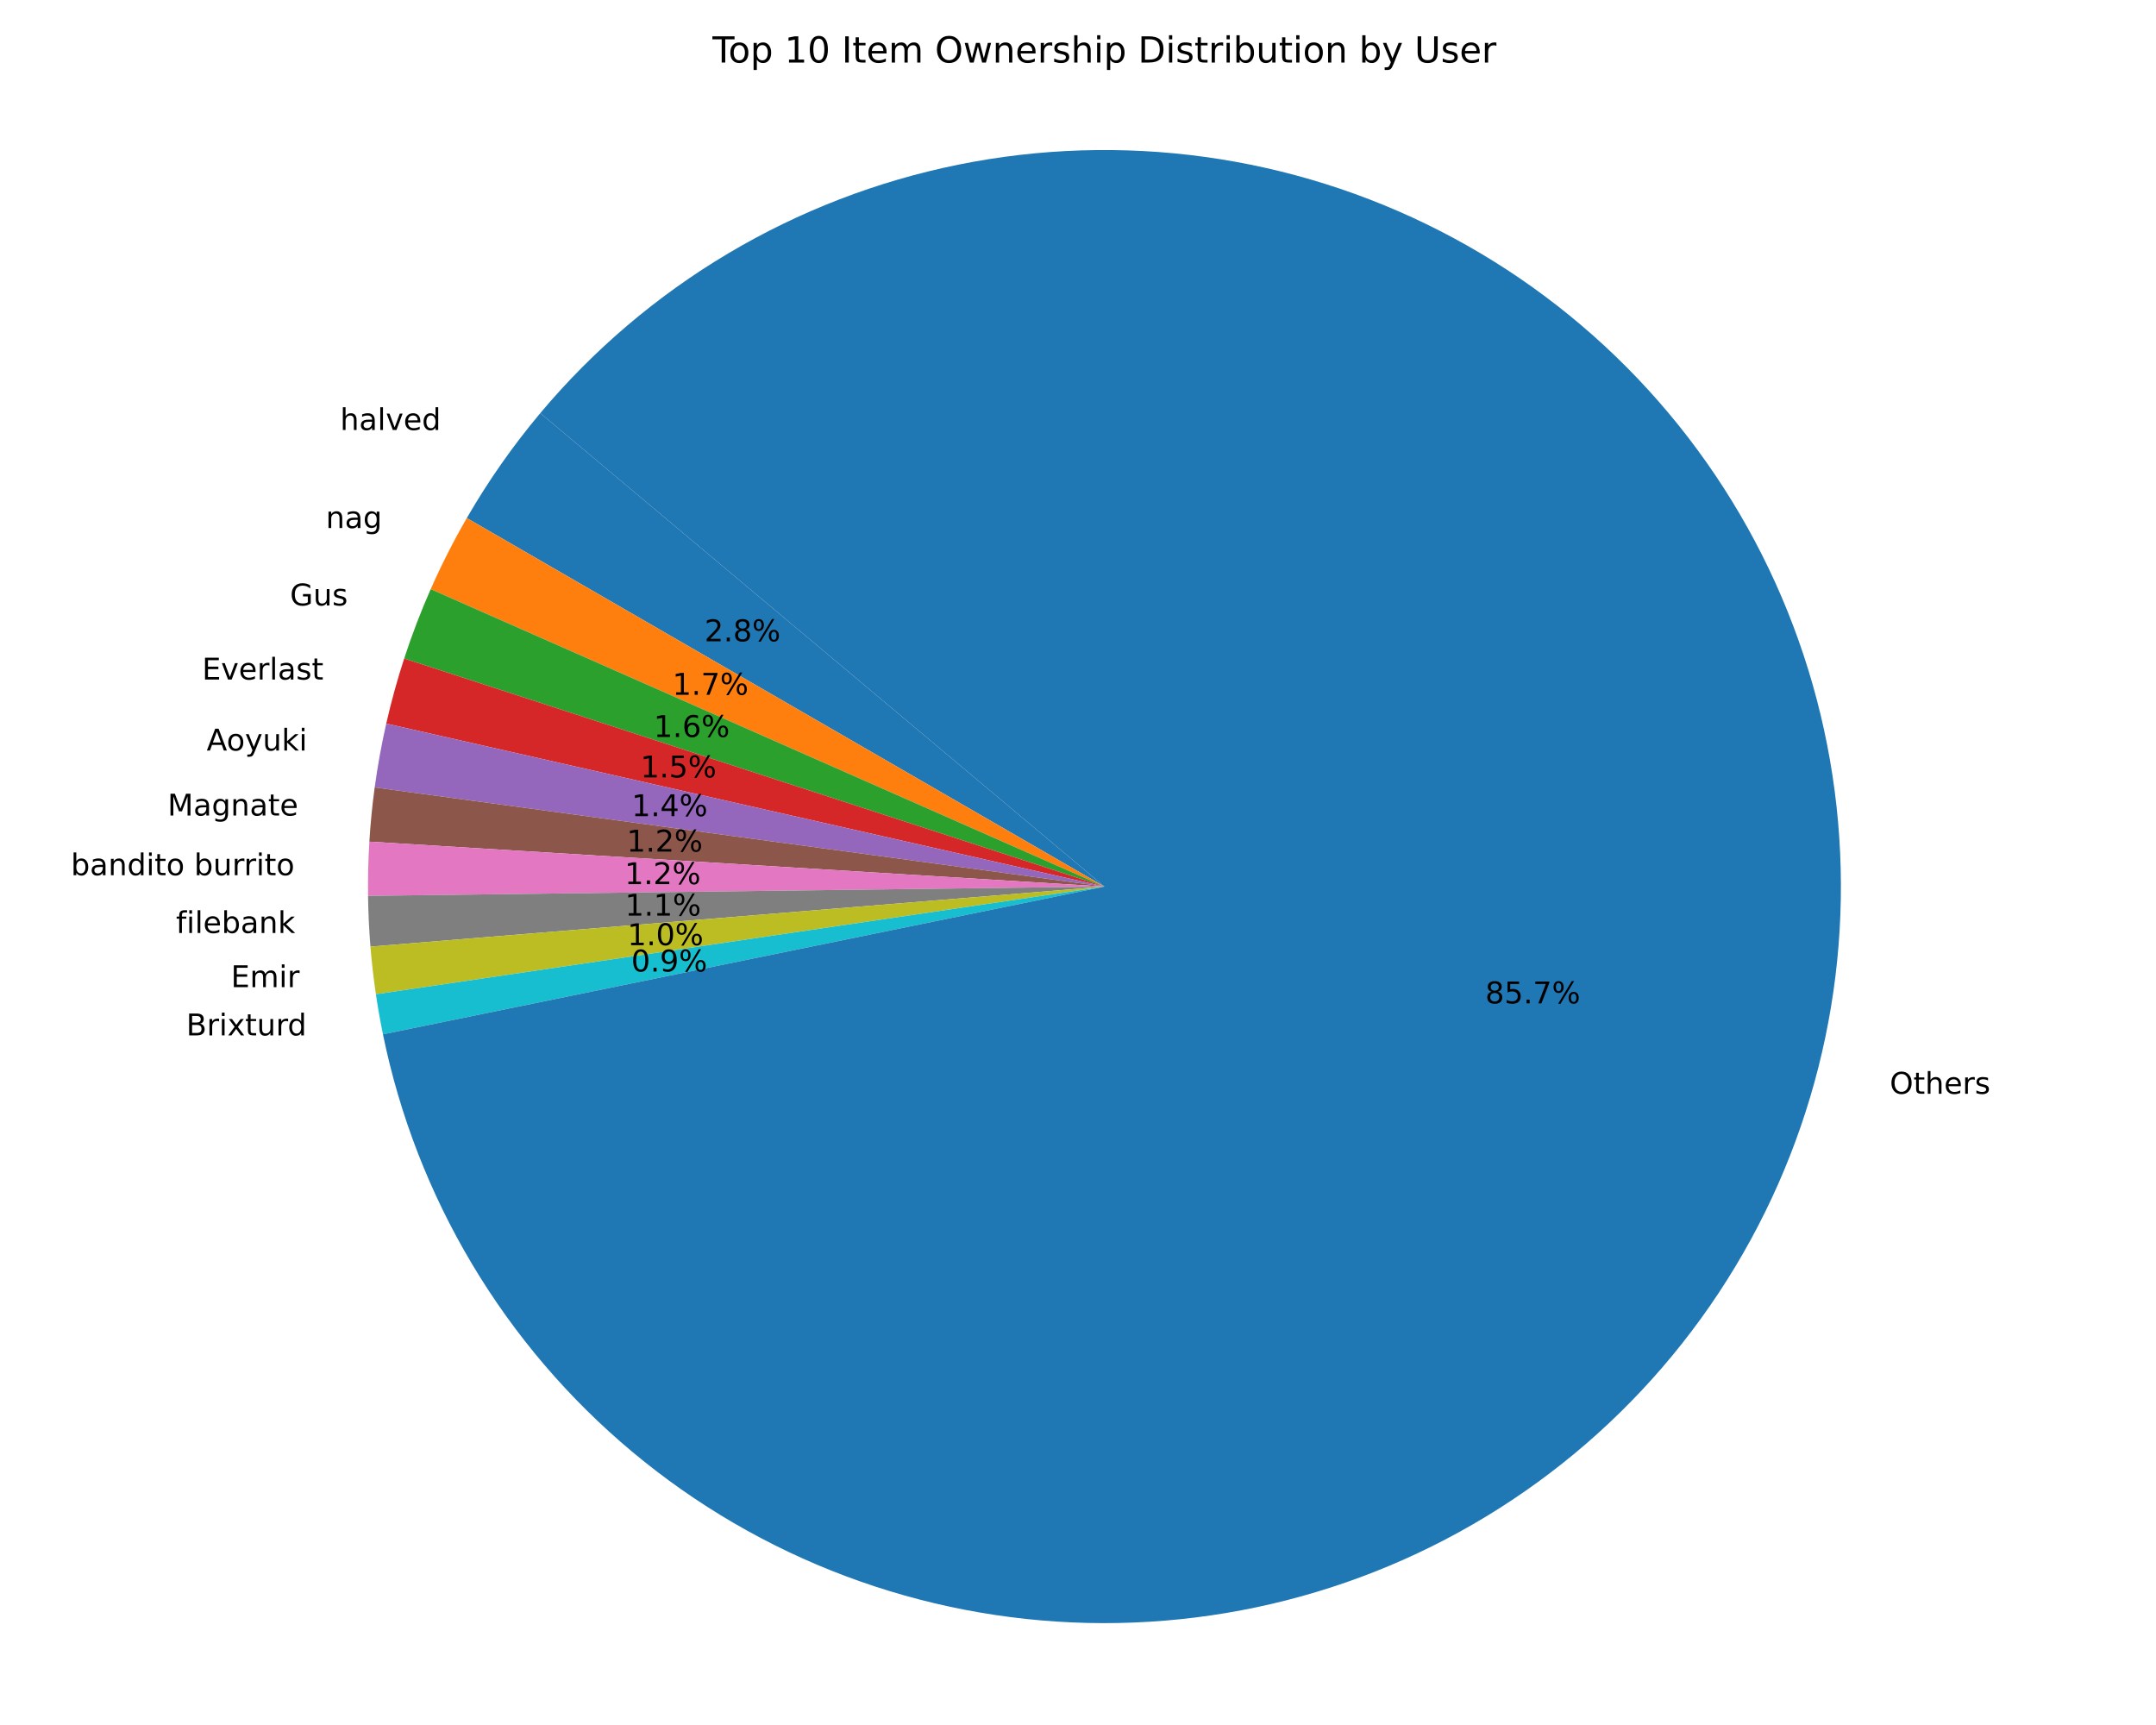
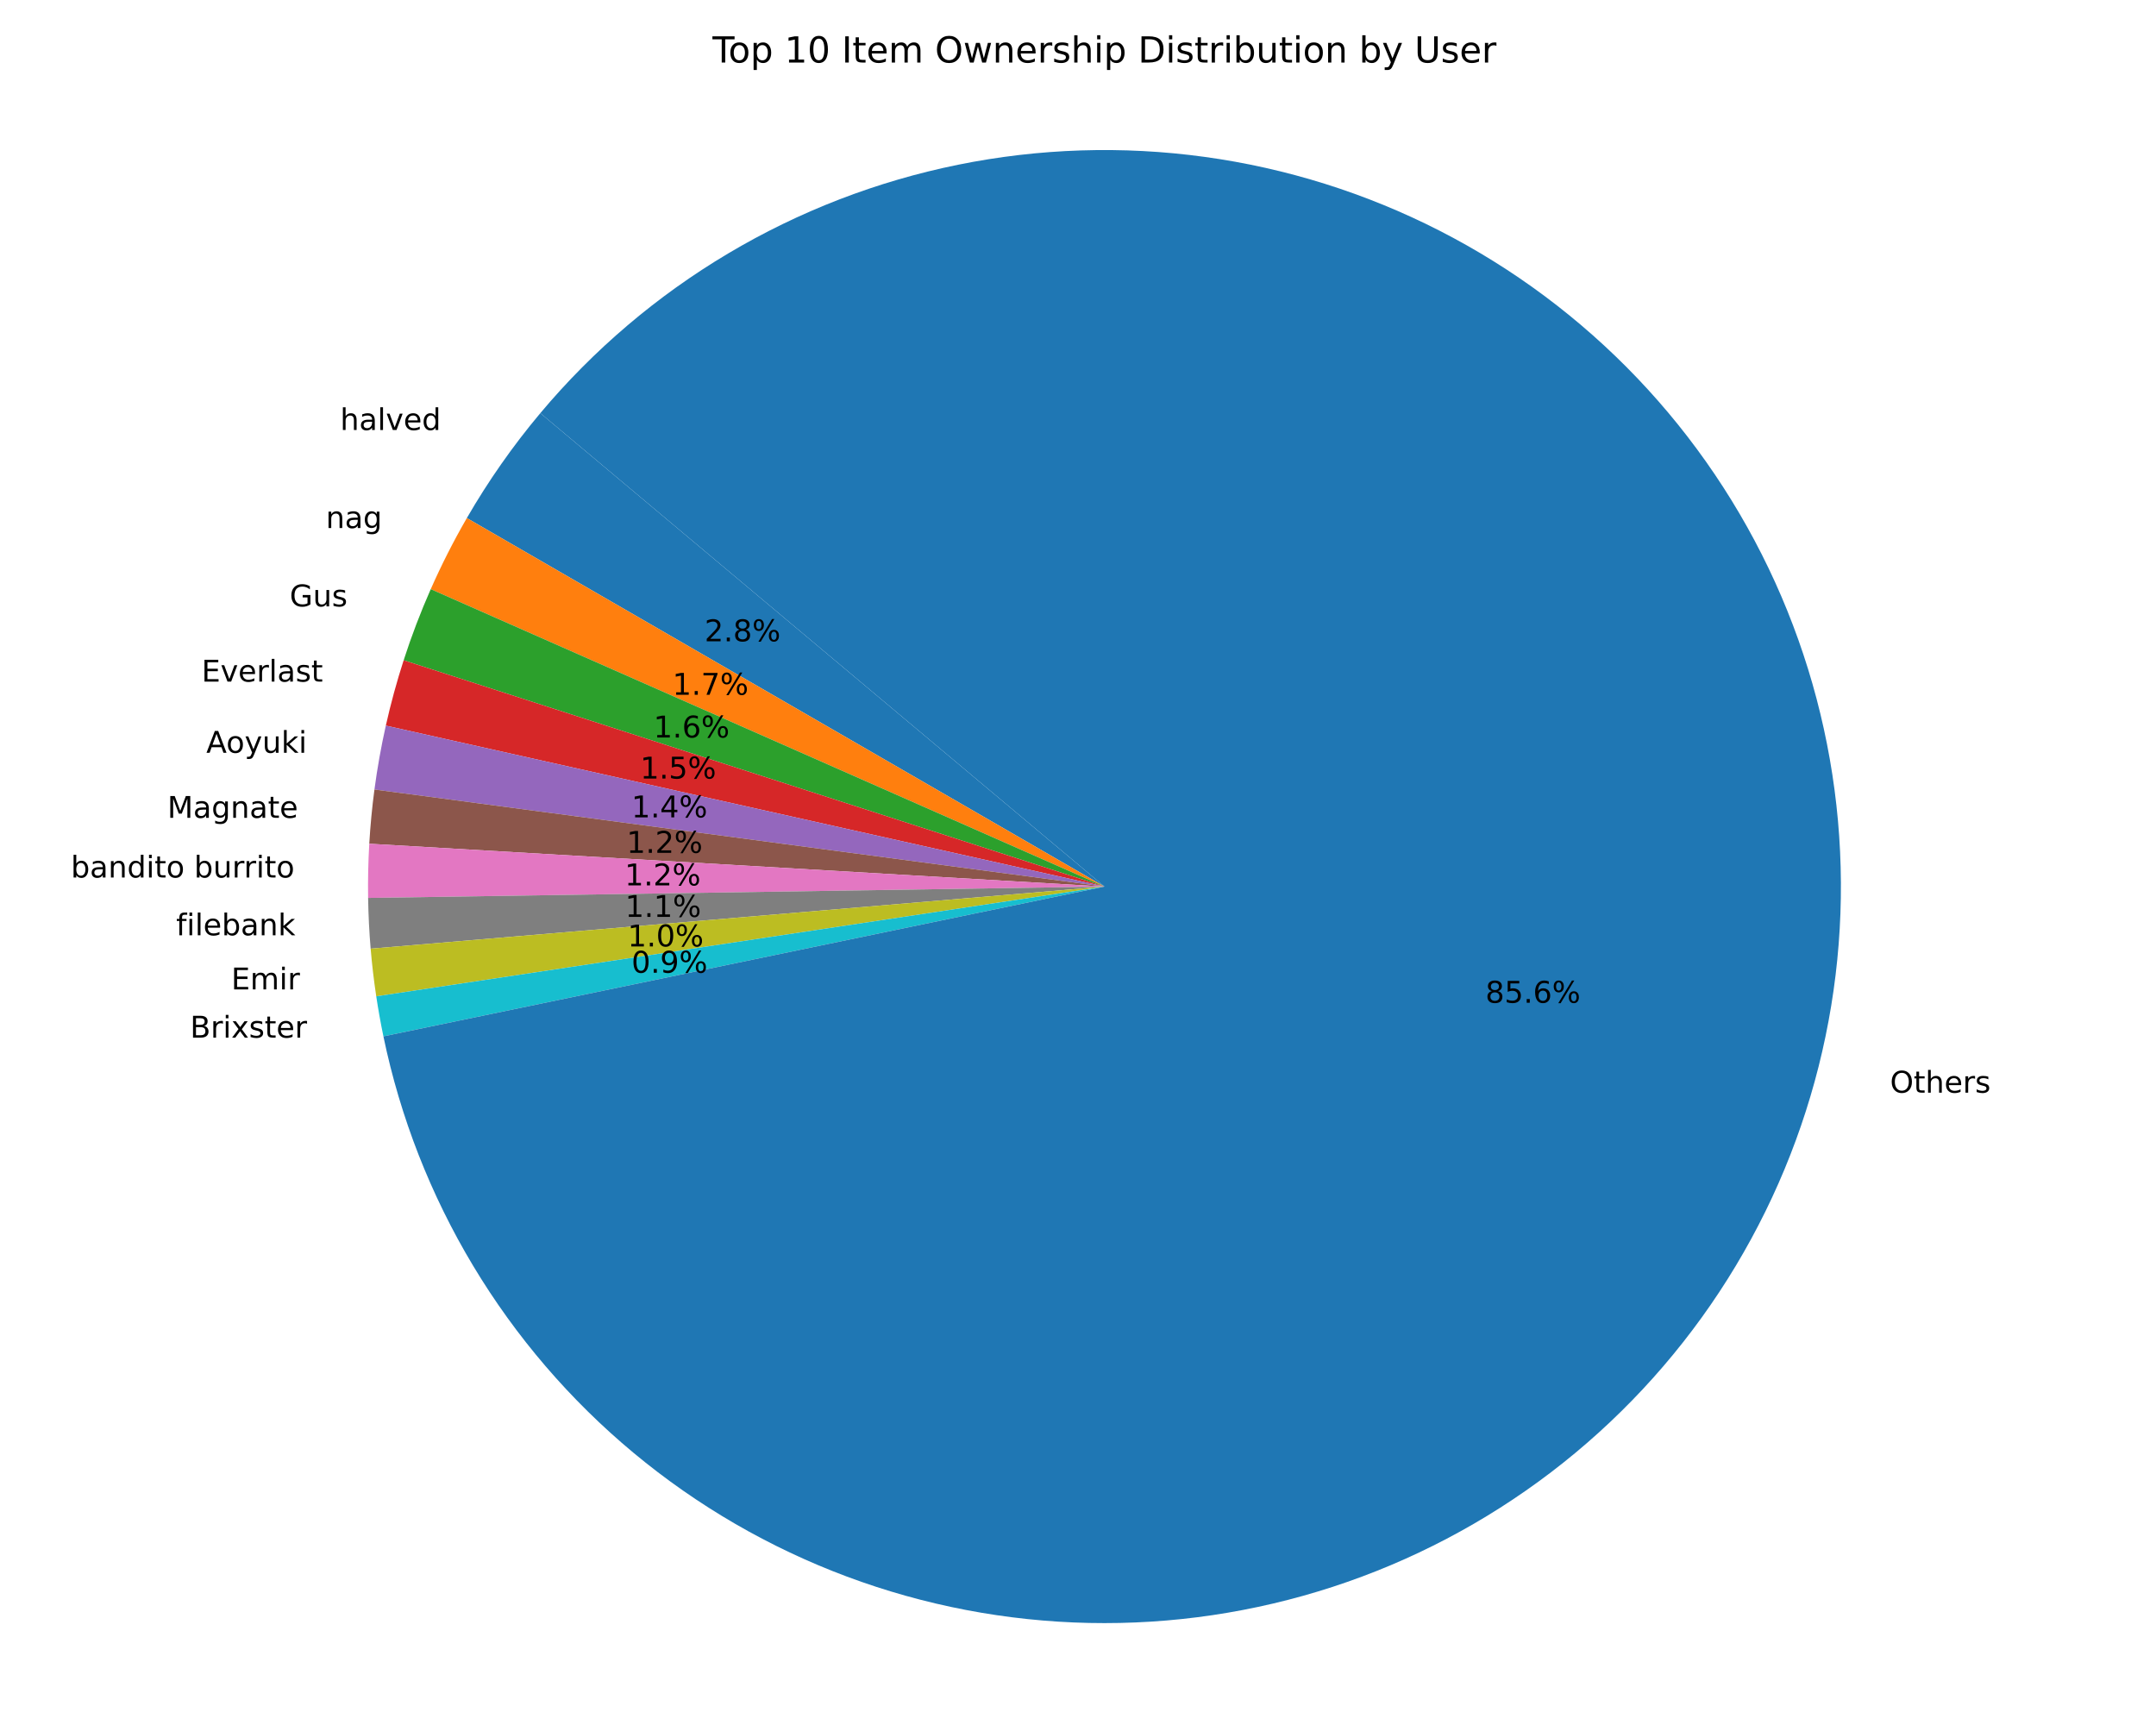
<svg xmlns="http://www.w3.org/2000/svg" xmlns:xlink="http://www.w3.org/1999/xlink" width="720pt" height="576pt" viewBox="0 0 720 576" version="1.1">
  <defs>
    <style type="text/css">*{stroke-linejoin: round; stroke-linecap: butt}</style>
  </defs>
  <g id="figure_1">
    <g id="patch_1">
      <path d="M 0 576  L 720 576  L 720 0  L 0 0  z " style="fill: #ffffff" />
    </g>
    <g id="axes_1">
      <g id="patch_2">
-         <path d="M 180.429 137.951  C 175.84 143.42 171.492 149.086 167.396 154.933  C 163.299 160.781 159.46 166.803 155.888 172.985  L 368.832 296.04  z " style="fill: #1f77b4" />
+         <path d="M 180.44 137.954  C 175.851 143.423 171.503 149.089 167.407 154.936  C 163.311 160.783 159.472 166.806 155.9 172.987  L 368.84 296.04  z " style="fill: #1f77b4" />
      </g>
      <g id="patch_3">
-         <path d="M 155.888 172.985  C 153.667 176.829 151.55 180.732 149.54 184.691  C 147.529 188.65 145.627 192.662 143.834 196.724  L 368.832 296.04  z " style="fill: #ff7f0e" />
+         <path d="M 155.9 172.987  C 153.678 176.831 151.561 180.735 149.551 184.693  C 147.541 188.652 145.639 192.664 143.846 196.726  L 368.84 296.04  z " style="fill: #ff7f0e" />
      </g>
      <g id="patch_4">
-         <path d="M 143.834 196.724  C 142.164 200.507 140.59 204.331 139.113 208.194  C 137.636 212.056 136.257 215.955 134.976 219.887  L 368.832 296.04  z " style="fill: #2ca02c" />
+         <path d="M 143.846 196.726  C 142.135 200.602 140.525 204.521 139.016 208.48  C 137.508 212.439 136.102 216.436 134.801 220.468  L 368.84 296.04  z " style="fill: #2ca02c" />
      </g>
      <g id="patch_5">
-         <path d="M 134.976 219.887  C 133.813 223.46 132.731 227.059 131.733 230.682  C 130.734 234.305 129.819 237.95 128.987 241.614  L 368.832 296.04  z " style="fill: #d62728" />
+         <path d="M 134.801 220.468  C 133.641 224.058 132.565 227.674 131.572 231.313  C 130.579 234.952 129.671 238.614 128.846 242.295  L 368.84 296.04  z " style="fill: #d62728" />
      </g>
      <g id="patch_6">
-         <path d="M 128.987 241.614  C 128.188 245.137 127.466 248.678 126.822 252.233  C 126.179 255.788 125.614 259.356 125.128 262.936  L 368.832 296.04  z " style="fill: #9467bd" />
+         <path d="M 128.846 242.295  C 128.057 245.82 127.345 249.362 126.712 252.919  C 126.078 256.476 125.523 260.046 125.047 263.627  L 368.84 296.04  z " style="fill: #9467bd" />
      </g>
      <g id="patch_7">
-         <path d="M 125.128 262.936  C 124.719 265.941 124.367 268.953 124.07 271.971  C 123.773 274.988 123.532 278.011 123.347 281.038  L 368.832 296.04  z " style="fill: #8c564b" />
+         <path d="M 125.047 263.627  C 124.647 266.633 124.303 269.646 124.015 272.664  C 123.727 275.683 123.495 278.706 123.318 281.734  L 368.84 296.04  z " style="fill: #8c564b" />
      </g>
      <g id="patch_8">
-         <path d="M 123.347 281.038  C 123.163 284.05 123.035 287.066 122.962 290.082  C 122.889 293.099 122.871 296.117 122.909 299.135  L 368.832 296.04  z " style="fill: #e377c2" />
+         <path d="M 123.318 281.734  C 123.143 284.746 123.023 287.762 122.958 290.779  C 122.894 293.796 122.885 296.814 122.931 299.831  L 368.84 296.04  z " style="fill: #e377c2" />
      </g>
      <g id="patch_9">
-         <path d="M 122.909 299.135  C 122.945 301.964 123.029 304.792 123.162 307.618  C 123.295 310.444 123.477 313.268 123.708 316.087  L 368.832 296.04  z " style="fill: #7f7f7f" />
+         <path d="M 122.931 299.831  C 122.975 302.66 123.067 305.488 123.208 308.313  C 123.349 311.139 123.539 313.962 123.778 316.781  L 368.84 296.04  z " style="fill: #7f7f7f" />
      </g>
      <g id="patch_10">
-         <path d="M 123.708 316.087  C 123.925 318.748 124.186 321.405 124.491 324.057  C 124.795 326.709 125.142 329.357 125.532 331.997  L 368.832 296.04  z " style="fill: #bcbd22" />
+         <path d="M 123.778 316.781  C 124.003 319.441 124.272 322.097 124.583 324.748  C 124.895 327.4 125.249 330.046 125.647 332.685  L 368.84 296.04  z " style="fill: #bcbd22" />
      </g>
      <g id="patch_11">
-         <path d="M 125.532 331.997  C 125.863 334.236 126.225 336.471 126.617 338.7  C 127.01 340.929 127.433 343.152 127.887 345.37  L 368.832 296.04  z " style="fill: #17becf" />
+         <path d="M 125.647 332.685  C 125.984 334.923 126.353 337.157 126.752 339.385  C 127.15 341.612 127.58 343.835 128.04 346.051  L 368.84 296.04  z " style="fill: #17becf" />
      </g>
      <g id="patch_12">
-         <path d="M 127.887 345.37  C 133.433 372.455 143.505 398.412 157.681 422.148  C 171.857 445.884 189.935 467.06 211.152 484.785  C 232.369 502.511 256.424 516.532 282.304 526.259  C 308.183 535.986 335.518 541.28 363.158 541.918  C 390.797 542.555 418.348 538.528 444.648 530.006  C 470.949 521.483 495.625 508.587 517.637 491.859  C 539.65 475.132 558.685 454.812 573.941 431.755  C 589.197 408.698 600.456 383.234 607.245 356.433  C 614.034 329.633 616.256 301.878 613.816 274.339  C 611.377 246.8 604.311 219.869 592.917 194.679  C 581.523 169.489 565.962 146.4 546.891 126.384  C 527.82 106.368 505.509 89.71 480.899 77.113  C 456.289 64.515 429.73 56.157 402.341 52.39  C 374.952 48.624 347.122 49.502 320.025 54.988  C 292.928 60.475 266.949 70.491 243.183 84.616  C 219.416 98.74 198.2 116.772 180.429 137.951  L 368.832 296.04  z " style="fill: #1f77b4" />
+         <path d="M 128.04 346.051  C 133.659 373.105 143.797 399.02 158.029 422.705  C 172.26 446.39 190.381 467.509 211.631 485.172  C 232.88 502.834 256.955 516.79 282.842 526.452  C 308.73 536.114 336.061 541.345 363.687 541.924  C 391.313 542.503 418.839 538.422 445.109 529.853  C 471.378 521.284 496.017 508.348 517.988 491.591  C 539.958 474.834 558.949 454.493 574.159 431.425  C 589.37 408.357 600.585 382.889 607.333 356.094  C 614.08 329.299 616.263 301.557 613.791 274.036  C 611.319 246.515 604.226 219.607 592.812 194.443  C 581.397 169.279 565.823 146.218 546.744 126.23  C 527.666 106.242 505.354 89.611 480.749 77.038  C 456.143 64.465 429.594 56.128 402.218 52.378  C 374.842 48.628 347.028 49.518 319.948 55.011  C 292.868 60.504 266.906 70.522 243.155 84.643  C 219.404 98.764 198.202 116.787 180.44 137.954  L 368.84 296.04  z " style="fill: #1f77b4" />
      </g>
      <g id="matplotlib.axis_1" />
      <g id="matplotlib.axis_2" />
      <g id="text_1">
-         <g transform="translate(113.5877 143.582) scale(0.1 -0.1)">
+         <g transform="translate(113.5995 143.5853) scale(0.1 -0.1)">
          <defs>
            <path id="DejaVuSans-68" d="M 3513 2113  L 3513 0  L 2938 0  L 2938 2094  Q 2938 2591 2744 2837  Q 2550 3084 2163 3084  Q 1697 3084 1428 2787  Q 1159 2491 1159 1978  L 1159 0  L 581 0  L 581 4863  L 1159 4863  L 1159 2956  Q 1366 3272 1645 3428  Q 1925 3584 2291 3584  Q 2894 3584 3203 3211  Q 3513 2838 3513 2113  z " transform="scale(0.015625)" />
            <path id="DejaVuSans-61" d="M 2194 1759  Q 1497 1759 1228 1600  Q 959 1441 959 1056  Q 959 750 1161 570  Q 1363 391 1709 391  Q 2188 391 2477 730  Q 2766 1069 2766 1631  L 2766 1759  L 2194 1759  z M 3341 1997  L 3341 0  L 2766 0  L 2766 531  Q 2569 213 2275 61  Q 1981 -91 1556 -91  Q 1019 -91 701 211  Q 384 513 384 1019  Q 384 1609 779 1909  Q 1175 2209 1959 2209  L 2766 2209  L 2766 2266  Q 2766 2663 2505 2880  Q 2244 3097 1772 3097  Q 1472 3097 1187 3025  Q 903 2953 641 2809  L 641 3341  Q 956 3463 1253 3523  Q 1550 3584 1831 3584  Q 2591 3584 2966 3190  Q 3341 2797 3341 1997  z " transform="scale(0.015625)" />
            <path id="DejaVuSans-6c" d="M 603 4863  L 1178 4863  L 1178 0  L 603 0  L 603 4863  z " transform="scale(0.015625)" />
            <path id="DejaVuSans-76" d="M 191 3500  L 800 3500  L 1894 563  L 2988 3500  L 3597 3500  L 2284 0  L 1503 0  L 191 3500  z " transform="scale(0.015625)" />
            <path id="DejaVuSans-65" d="M 3597 1894  L 3597 1613  L 953 1613  Q 991 1019 1311 708  Q 1631 397 2203 397  Q 2534 397 2845 478  Q 3156 559 3463 722  L 3463 178  Q 3153 47 2828 -22  Q 2503 -91 2169 -91  Q 1331 -91 842 396  Q 353 884 353 1716  Q 353 2575 817 3079  Q 1281 3584 2069 3584  Q 2775 3584 3186 3129  Q 3597 2675 3597 1894  z M 3022 2063  Q 3016 2534 2758 2815  Q 2500 3097 2075 3097  Q 1594 3097 1305 2825  Q 1016 2553 972 2059  L 3022 2063  z " transform="scale(0.015625)" />
            <path id="DejaVuSans-64" d="M 2906 2969  L 2906 4863  L 3481 4863  L 3481 0  L 2906 0  L 2906 525  Q 2725 213 2448 61  Q 2172 -91 1784 -91  Q 1150 -91 751 415  Q 353 922 353 1747  Q 353 2572 751 3078  Q 1150 3584 1784 3584  Q 2172 3584 2448 3432  Q 2725 3281 2906 2969  z M 947 1747  Q 947 1113 1208 752  Q 1469 391 1925 391  Q 2381 391 2643 752  Q 2906 1113 2906 1747  Q 2906 2381 2643 2742  Q 2381 3103 1925 3103  Q 1469 3103 1208 2742  Q 947 2381 947 1747  z " transform="scale(0.015625)" />
          </defs>
          <use xlink:href="#DejaVuSans-68" />
          <use xlink:href="#DejaVuSans-61" transform="translate(63.37891 0)" />
          <use xlink:href="#DejaVuSans-6c" transform="translate(124.6582 0)" />
          <use xlink:href="#DejaVuSans-76" transform="translate(152.4414 0)" />
          <use xlink:href="#DejaVuSans-65" transform="translate(211.6211 0)" />
          <use xlink:href="#DejaVuSans-64" transform="translate(273.1445 0)" />
        </g>
      </g>
      <g id="text_2">
-         <g transform="translate(235.2679 214.1353) scale(0.1 -0.1)">
+         <g transform="translate(235.2776 214.1371) scale(0.1 -0.1)">
          <defs>
            <path id="DejaVuSans-32" d="M 1228 531  L 3431 531  L 3431 0  L 469 0  L 469 531  Q 828 903 1448 1529  Q 2069 2156 2228 2338  Q 2531 2678 2651 2914  Q 2772 3150 2772 3378  Q 2772 3750 2511 3984  Q 2250 4219 1831 4219  Q 1534 4219 1204 4116  Q 875 4013 500 3803  L 500 4441  Q 881 4594 1212 4672  Q 1544 4750 1819 4750  Q 2544 4750 2975 4387  Q 3406 4025 3406 3419  Q 3406 3131 3298 2873  Q 3191 2616 2906 2266  Q 2828 2175 2409 1742  Q 1991 1309 1228 531  z " transform="scale(0.015625)" />
            <path id="DejaVuSans-2e" d="M 684 794  L 1344 794  L 1344 0  L 684 0  L 684 794  z " transform="scale(0.015625)" />
            <path id="DejaVuSans-38" d="M 2034 2216  Q 1584 2216 1326 1975  Q 1069 1734 1069 1313  Q 1069 891 1326 650  Q 1584 409 2034 409  Q 2484 409 2743 651  Q 3003 894 3003 1313  Q 3003 1734 2745 1975  Q 2488 2216 2034 2216  z M 1403 2484  Q 997 2584 770 2862  Q 544 3141 544 3541  Q 544 4100 942 4425  Q 1341 4750 2034 4750  Q 2731 4750 3128 4425  Q 3525 4100 3525 3541  Q 3525 3141 3298 2862  Q 3072 2584 2669 2484  Q 3125 2378 3379 2068  Q 3634 1759 3634 1313  Q 3634 634 3220 271  Q 2806 -91 2034 -91  Q 1263 -91 848 271  Q 434 634 434 1313  Q 434 1759 690 2068  Q 947 2378 1403 2484  z M 1172 3481  Q 1172 3119 1398 2916  Q 1625 2713 2034 2713  Q 2441 2713 2670 2916  Q 2900 3119 2900 3481  Q 2900 3844 2670 4047  Q 2441 4250 2034 4250  Q 1625 4250 1398 4047  Q 1172 3844 1172 3481  z " transform="scale(0.015625)" />
            <path id="DejaVuSans-25" d="M 4653 2053  Q 4381 2053 4226 1822  Q 4072 1591 4072 1178  Q 4072 772 4226 539  Q 4381 306 4653 306  Q 4919 306 5073 539  Q 5228 772 5228 1178  Q 5228 1588 5073 1820  Q 4919 2053 4653 2053  z M 4653 2450  Q 5147 2450 5437 2106  Q 5728 1763 5728 1178  Q 5728 594 5436 251  Q 5144 -91 4653 -91  Q 4153 -91 3862 251  Q 3572 594 3572 1178  Q 3572 1766 3864 2108  Q 4156 2450 4653 2450  z M 1428 4353  Q 1159 4353 1004 4120  Q 850 3888 850 3481  Q 850 3069 1003 2837  Q 1156 2606 1428 2606  Q 1700 2606 1854 2837  Q 2009 3069 2009 3481  Q 2009 3884 1853 4118  Q 1697 4353 1428 4353  z M 4250 4750  L 4750 4750  L 1831 -91  L 1331 -91  L 4250 4750  z M 1428 4750  Q 1922 4750 2215 4408  Q 2509 4066 2509 3481  Q 2509 2891 2217 2550  Q 1925 2209 1428 2209  Q 931 2209 642 2551  Q 353 2894 353 3481  Q 353 4063 643 4406  Q 934 4750 1428 4750  z " transform="scale(0.015625)" />
          </defs>
          <use xlink:href="#DejaVuSans-32" />
          <use xlink:href="#DejaVuSans-2e" transform="translate(63.62305 0)" />
          <use xlink:href="#DejaVuSans-38" transform="translate(95.41016 0)" />
          <use xlink:href="#DejaVuSans-25" transform="translate(159.0332 0)" />
        </g>
      </g>
      <g id="text_3">
-         <g transform="translate(108.7962 176.3156) scale(0.1 -0.1)">
+         <g transform="translate(108.8084 176.3182) scale(0.1 -0.1)">
          <defs>
            <path id="DejaVuSans-6e" d="M 3513 2113  L 3513 0  L 2938 0  L 2938 2094  Q 2938 2591 2744 2837  Q 2550 3084 2163 3084  Q 1697 3084 1428 2787  Q 1159 2491 1159 1978  L 1159 0  L 581 0  L 581 3500  L 1159 3500  L 1159 2956  Q 1366 3272 1645 3428  Q 1925 3584 2291 3584  Q 2894 3584 3203 3211  Q 3513 2838 3513 2113  z " transform="scale(0.015625)" />
            <path id="DejaVuSans-67" d="M 2906 1791  Q 2906 2416 2648 2759  Q 2391 3103 1925 3103  Q 1463 3103 1205 2759  Q 947 2416 947 1791  Q 947 1169 1205 825  Q 1463 481 1925 481  Q 2391 481 2648 825  Q 2906 1169 2906 1791  z M 3481 434  Q 3481 -459 3084 -895  Q 2688 -1331 1869 -1331  Q 1566 -1331 1297 -1286  Q 1028 -1241 775 -1147  L 775 -588  Q 1028 -725 1275 -790  Q 1522 -856 1778 -856  Q 2344 -856 2625 -561  Q 2906 -266 2906 331  L 2906 616  Q 2728 306 2450 153  Q 2172 0 1784 0  Q 1141 0 747 490  Q 353 981 353 1791  Q 353 2603 747 3093  Q 1141 3584 1784 3584  Q 2172 3584 2450 3431  Q 2728 3278 2906 2969  L 2906 3500  L 3481 3500  L 3481 434  z " transform="scale(0.015625)" />
          </defs>
          <use xlink:href="#DejaVuSans-6e" />
          <use xlink:href="#DejaVuSans-61" transform="translate(63.37891 0)" />
          <use xlink:href="#DejaVuSans-67" transform="translate(124.6582 0)" />
        </g>
      </g>
      <g id="text_4">
-         <g transform="translate(224.5544 231.99) scale(0.1 -0.1)">
+         <g transform="translate(224.5643 231.9914) scale(0.1 -0.1)">
          <defs>
            <path id="DejaVuSans-31" d="M 794 531  L 1825 531  L 1825 4091  L 703 3866  L 703 4441  L 1819 4666  L 2450 4666  L 2450 531  L 3481 531  L 3481 0  L 794 0  L 794 531  z " transform="scale(0.015625)" />
            <path id="DejaVuSans-37" d="M 525 4666  L 3525 4666  L 3525 4397  L 1831 0  L 1172 0  L 2766 4134  L 525 4134  L 525 4666  z " transform="scale(0.015625)" />
          </defs>
          <use xlink:href="#DejaVuSans-31" />
          <use xlink:href="#DejaVuSans-2e" transform="translate(63.62305 0)" />
          <use xlink:href="#DejaVuSans-37" transform="translate(95.41016 0)" />
          <use xlink:href="#DejaVuSans-25" transform="translate(159.0332 0)" />
        </g>
      </g>
      <g id="text_5">
-         <g transform="translate(96.84588 202.1684) scale(0.1 -0.1)">
+         <g transform="translate(96.73884 202.4835) scale(0.1 -0.1)">
          <defs>
            <path id="DejaVuSans-47" d="M 3809 666  L 3809 1919  L 2778 1919  L 2778 2438  L 4434 2438  L 4434 434  Q 4069 175 3628 42  Q 3188 -91 2688 -91  Q 1594 -91 976 548  Q 359 1188 359 2328  Q 359 3472 976 4111  Q 1594 4750 2688 4750  Q 3144 4750 3555 4637  Q 3966 4525 4313 4306  L 4313 3634  Q 3963 3931 3569 4081  Q 3175 4231 2741 4231  Q 1884 4231 1454 3753  Q 1025 3275 1025 2328  Q 1025 1384 1454 906  Q 1884 428 2741 428  Q 3075 428 3337 486  Q 3600 544 3809 666  z " transform="scale(0.015625)" />
            <path id="DejaVuSans-75" d="M 544 1381  L 544 3500  L 1119 3500  L 1119 1403  Q 1119 906 1312 657  Q 1506 409 1894 409  Q 2359 409 2629 706  Q 2900 1003 2900 1516  L 2900 3500  L 3475 3500  L 3475 0  L 2900 0  L 2900 538  Q 2691 219 2414 64  Q 2138 -91 1772 -91  Q 1169 -91 856 284  Q 544 659 544 1381  z M 1991 3584  L 1991 3584  z " transform="scale(0.015625)" />
            <path id="DejaVuSans-73" d="M 2834 3397  L 2834 2853  Q 2591 2978 2328 3040  Q 2066 3103 1784 3103  Q 1356 3103 1142 2972  Q 928 2841 928 2578  Q 928 2378 1081 2264  Q 1234 2150 1697 2047  L 1894 2003  Q 2506 1872 2764 1633  Q 3022 1394 3022 966  Q 3022 478 2636 193  Q 2250 -91 1575 -91  Q 1294 -91 989 -36  Q 684 19 347 128  L 347 722  Q 666 556 975 473  Q 1284 391 1588 391  Q 1994 391 2212 530  Q 2431 669 2431 922  Q 2431 1156 2273 1281  Q 2116 1406 1581 1522  L 1381 1569  Q 847 1681 609 1914  Q 372 2147 372 2553  Q 372 3047 722 3315  Q 1072 3584 1716 3584  Q 2034 3584 2315 3537  Q 2597 3491 2834 3397  z " transform="scale(0.015625)" />
          </defs>
          <use xlink:href="#DejaVuSans-47" />
          <use xlink:href="#DejaVuSans-75" transform="translate(77.49023 0)" />
          <use xlink:href="#DejaVuSans-73" transform="translate(140.8691 0)" />
        </g>
      </g>
      <g id="text_6">
-         <g transform="translate(218.2985 246.0915) scale(0.1 -0.1)">
+         <g transform="translate(218.2434 246.2634) scale(0.1 -0.1)">
          <defs>
            <path id="DejaVuSans-36" d="M 2113 2584  Q 1688 2584 1439 2293  Q 1191 2003 1191 1497  Q 1191 994 1439 701  Q 1688 409 2113 409  Q 2538 409 2786 701  Q 3034 994 3034 1497  Q 3034 2003 2786 2293  Q 2538 2584 2113 2584  z M 3366 4563  L 3366 3988  Q 3128 4100 2886 4159  Q 2644 4219 2406 4219  Q 1781 4219 1451 3797  Q 1122 3375 1075 2522  Q 1259 2794 1537 2939  Q 1816 3084 2150 3084  Q 2853 3084 3261 2657  Q 3669 2231 3669 1497  Q 3669 778 3244 343  Q 2819 -91 2113 -91  Q 1303 -91 875 529  Q 447 1150 447 2328  Q 447 3434 972 4092  Q 1497 4750 2381 4750  Q 2619 4750 2861 4703  Q 3103 4656 3366 4563  z " transform="scale(0.015625)" />
          </defs>
          <use xlink:href="#DejaVuSans-31" />
          <use xlink:href="#DejaVuSans-2e" transform="translate(63.62305 0)" />
          <use xlink:href="#DejaVuSans-36" transform="translate(95.41016 0)" />
          <use xlink:href="#DejaVuSans-25" transform="translate(159.0332 0)" />
        </g>
      </g>
      <g id="text_7">
-         <g transform="translate(67.48528 226.9054) scale(0.1 -0.1)">
+         <g transform="translate(67.30801 227.5995) scale(0.1 -0.1)">
          <defs>
            <path id="DejaVuSans-45" d="M 628 4666  L 3578 4666  L 3578 4134  L 1259 4134  L 1259 2753  L 3481 2753  L 3481 2222  L 1259 2222  L 1259 531  L 3634 531  L 3634 0  L 628 0  L 628 4666  z " transform="scale(0.015625)" />
            <path id="DejaVuSans-72" d="M 2631 2963  Q 2534 3019 2420 3045  Q 2306 3072 2169 3072  Q 1681 3072 1420 2755  Q 1159 2438 1159 1844  L 1159 0  L 581 0  L 581 3500  L 1159 3500  L 1159 2956  Q 1341 3275 1631 3429  Q 1922 3584 2338 3584  Q 2397 3584 2469 3576  Q 2541 3569 2628 3553  L 2631 2963  z " transform="scale(0.015625)" />
            <path id="DejaVuSans-74" d="M 1172 4494  L 1172 3500  L 2356 3500  L 2356 3053  L 1172 3053  L 1172 1153  Q 1172 725 1289 603  Q 1406 481 1766 481  L 2356 481  L 2356 0  L 1766 0  Q 1100 0 847 248  Q 594 497 594 1153  L 594 3053  L 172 3053  L 172 3500  L 594 3500  L 594 4494  L 1172 4494  z " transform="scale(0.015625)" />
          </defs>
          <use xlink:href="#DejaVuSans-45" />
          <use xlink:href="#DejaVuSans-76" transform="translate(63.18359 0)" />
          <use xlink:href="#DejaVuSans-65" transform="translate(122.3633 0)" />
          <use xlink:href="#DejaVuSans-72" transform="translate(183.8867 0)" />
          <use xlink:href="#DejaVuSans-6c" transform="translate(225 0)" />
          <use xlink:href="#DejaVuSans-61" transform="translate(252.7832 0)" />
          <use xlink:href="#DejaVuSans-73" transform="translate(314.0625 0)" />
          <use xlink:href="#DejaVuSans-74" transform="translate(366.1621 0)" />
        </g>
      </g>
      <g id="text_8">
-         <g transform="translate(213.8703 259.5845) scale(0.1 -0.1)">
+         <g transform="translate(213.7769 259.9631) scale(0.1 -0.1)">
          <defs>
            <path id="DejaVuSans-35" d="M 691 4666  L 3169 4666  L 3169 4134  L 1269 4134  L 1269 2991  Q 1406 3038 1543 3061  Q 1681 3084 1819 3084  Q 2600 3084 3056 2656  Q 3513 2228 3513 1497  Q 3513 744 3044 326  Q 2575 -91 1722 -91  Q 1428 -91 1123 -41  Q 819 9 494 109  L 494 744  Q 775 591 1075 516  Q 1375 441 1709 441  Q 2250 441 2565 725  Q 2881 1009 2881 1497  Q 2881 1984 2565 2268  Q 2250 2553 1709 2553  Q 1456 2553 1204 2497  Q 953 2441 691 2322  L 691 4666  z " transform="scale(0.015625)" />
          </defs>
          <use xlink:href="#DejaVuSans-31" />
          <use xlink:href="#DejaVuSans-2e" transform="translate(63.62305 0)" />
          <use xlink:href="#DejaVuSans-35" transform="translate(95.41016 0)" />
          <use xlink:href="#DejaVuSans-25" transform="translate(159.0332 0)" />
        </g>
      </g>
      <g id="text_9">
-         <g transform="translate(69.012 250.6114) scale(0.1 -0.1)">
+         <g transform="translate(68.88939 251.3663) scale(0.1 -0.1)">
          <defs>
            <path id="DejaVuSans-41" d="M 2188 4044  L 1331 1722  L 3047 1722  L 2188 4044  z M 1831 4666  L 2547 4666  L 4325 0  L 3669 0  L 3244 1197  L 1141 1197  L 716 0  L 50 0  L 1831 4666  z " transform="scale(0.015625)" />
            <path id="DejaVuSans-6f" d="M 1959 3097  Q 1497 3097 1228 2736  Q 959 2375 959 1747  Q 959 1119 1226 758  Q 1494 397 1959 397  Q 2419 397 2687 759  Q 2956 1122 2956 1747  Q 2956 2369 2687 2733  Q 2419 3097 1959 3097  z M 1959 3584  Q 2709 3584 3137 3096  Q 3566 2609 3566 1747  Q 3566 888 3137 398  Q 2709 -91 1959 -91  Q 1206 -91 779 398  Q 353 888 353 1747  Q 353 2609 779 3096  Q 1206 3584 1959 3584  z " transform="scale(0.015625)" />
            <path id="DejaVuSans-79" d="M 2059 -325  Q 1816 -950 1584 -1140  Q 1353 -1331 966 -1331  L 506 -1331  L 506 -850  L 844 -850  Q 1081 -850 1212 -737  Q 1344 -625 1503 -206  L 1606 56  L 191 3500  L 800 3500  L 1894 763  L 2988 3500  L 3597 3500  L 2059 -325  z " transform="scale(0.015625)" />
            <path id="DejaVuSans-6b" d="M 581 4863  L 1159 4863  L 1159 1991  L 2875 3500  L 3609 3500  L 1753 1863  L 3688 0  L 2938 0  L 1159 1709  L 1159 0  L 581 0  L 581 4863  z " transform="scale(0.015625)" />
            <path id="DejaVuSans-69" d="M 603 3500  L 1178 3500  L 1178 0  L 603 0  L 603 3500  z M 603 4863  L 1178 4863  L 1178 4134  L 603 4134  L 603 4863  z " transform="scale(0.015625)" />
          </defs>
          <use xlink:href="#DejaVuSans-41" />
          <use xlink:href="#DejaVuSans-6f" transform="translate(66.6582 0)" />
          <use xlink:href="#DejaVuSans-79" transform="translate(127.8398 0)" />
          <use xlink:href="#DejaVuSans-75" transform="translate(187.0195 0)" />
          <use xlink:href="#DejaVuSans-6b" transform="translate(250.3984 0)" />
          <use xlink:href="#DejaVuSans-69" transform="translate(308.3086 0)" />
        </g>
      </g>
      <g id="text_10">
-         <g transform="translate(210.9241 272.515) scale(0.1 -0.1)">
+         <g transform="translate(210.8605 272.9268) scale(0.1 -0.1)">
          <defs>
            <path id="DejaVuSans-34" d="M 2419 4116  L 825 1625  L 2419 1625  L 2419 4116  z M 2253 4666  L 3047 4666  L 3047 1625  L 3713 1625  L 3713 1100  L 3047 1100  L 3047 0  L 2419 0  L 2419 1100  L 313 1100  L 313 1709  L 2253 4666  z " transform="scale(0.015625)" />
          </defs>
          <use xlink:href="#DejaVuSans-31" />
          <use xlink:href="#DejaVuSans-2e" transform="translate(63.62305 0)" />
          <use xlink:href="#DejaVuSans-34" transform="translate(95.41016 0)" />
          <use xlink:href="#DejaVuSans-25" transform="translate(159.0332 0)" />
        </g>
      </g>
      <g id="text_11">
-         <g transform="translate(55.95009 272.3231) scale(0.1 -0.1)">
+         <g transform="translate(55.88903 273.0861) scale(0.1 -0.1)">
          <defs>
            <path id="DejaVuSans-4d" d="M 628 4666  L 1569 4666  L 2759 1491  L 3956 4666  L 4897 4666  L 4897 0  L 4281 0  L 4281 4097  L 3078 897  L 2444 897  L 1241 4097  L 1241 0  L 628 0  L 628 4666  z " transform="scale(0.015625)" />
          </defs>
          <use xlink:href="#DejaVuSans-4d" />
          <use xlink:href="#DejaVuSans-61" transform="translate(86.2793 0)" />
          <use xlink:href="#DejaVuSans-67" transform="translate(147.5586 0)" />
          <use xlink:href="#DejaVuSans-6e" transform="translate(211.0352 0)" />
          <use xlink:href="#DejaVuSans-61" transform="translate(274.4141 0)" />
          <use xlink:href="#DejaVuSans-74" transform="translate(335.6934 0)" />
          <use xlink:href="#DejaVuSans-65" transform="translate(374.9023 0)" />
        </g>
      </g>
      <g id="text_12">
-         <g transform="translate(209.2727 284.3578) scale(0.1 -0.1)">
+         <g transform="translate(209.2426 284.7739) scale(0.1 -0.1)">
          <use xlink:href="#DejaVuSans-31" />
          <use xlink:href="#DejaVuSans-2e" transform="translate(63.62305 0)" />
          <use xlink:href="#DejaVuSans-32" transform="translate(95.41016 0)" />
          <use xlink:href="#DejaVuSans-25" transform="translate(159.0332 0)" />
        </g>
      </g>
      <g id="text_13">
-         <g transform="translate(23.66674 292.2461) scale(0.1 -0.1)">
+         <g transform="translate(23.66212 293.0121) scale(0.1 -0.1)">
          <defs>
            <path id="DejaVuSans-62" d="M 3116 1747  Q 3116 2381 2855 2742  Q 2594 3103 2138 3103  Q 1681 3103 1420 2742  Q 1159 2381 1159 1747  Q 1159 1113 1420 752  Q 1681 391 2138 391  Q 2594 391 2855 752  Q 3116 1113 3116 1747  z M 1159 2969  Q 1341 3281 1617 3432  Q 1894 3584 2278 3584  Q 2916 3584 3314 3078  Q 3713 2572 3713 1747  Q 3713 922 3314 415  Q 2916 -91 2278 -91  Q 1894 -91 1617 61  Q 1341 213 1159 525  L 1159 0  L 581 0  L 581 4863  L 1159 4863  L 1159 2969  z " transform="scale(0.015625)" />
            <path id="DejaVuSans-20" transform="scale(0.015625)" />
          </defs>
          <use xlink:href="#DejaVuSans-62" />
          <use xlink:href="#DejaVuSans-61" transform="translate(63.47656 0)" />
          <use xlink:href="#DejaVuSans-6e" transform="translate(124.7559 0)" />
          <use xlink:href="#DejaVuSans-64" transform="translate(188.1348 0)" />
          <use xlink:href="#DejaVuSans-69" transform="translate(251.6113 0)" />
          <use xlink:href="#DejaVuSans-74" transform="translate(279.3945 0)" />
          <use xlink:href="#DejaVuSans-6f" transform="translate(318.6035 0)" />
          <use xlink:href="#DejaVuSans-20" transform="translate(379.7852 0)" />
          <use xlink:href="#DejaVuSans-62" transform="translate(411.5723 0)" />
          <use xlink:href="#DejaVuSans-75" transform="translate(475.0488 0)" />
          <use xlink:href="#DejaVuSans-72" transform="translate(538.4277 0)" />
          <use xlink:href="#DejaVuSans-72" transform="translate(577.791 0)" />
          <use xlink:href="#DejaVuSans-69" transform="translate(618.9043 0)" />
          <use xlink:href="#DejaVuSans-74" transform="translate(646.6875 0)" />
          <use xlink:href="#DejaVuSans-6f" transform="translate(685.8965 0)" />
        </g>
      </g>
      <g id="text_14">
-         <g transform="translate(208.6076 295.2249) scale(0.1 -0.1)">
+         <g transform="translate(208.6084 295.6427) scale(0.1 -0.1)">
          <use xlink:href="#DejaVuSans-31" />
          <use xlink:href="#DejaVuSans-2e" transform="translate(63.62305 0)" />
          <use xlink:href="#DejaVuSans-32" transform="translate(95.41016 0)" />
          <use xlink:href="#DejaVuSans-25" transform="translate(159.0332 0)" />
        </g>
      </g>
      <g id="text_15">
-         <g transform="translate(58.76074 311.5353) scale(0.1 -0.1)">
+         <g transform="translate(58.81073 312.3001) scale(0.1 -0.1)">
          <defs>
            <path id="DejaVuSans-66" d="M 2375 4863  L 2375 4384  L 1825 4384  Q 1516 4384 1395 4259  Q 1275 4134 1275 3809  L 1275 3500  L 2222 3500  L 2222 3053  L 1275 3053  L 1275 0  L 697 0  L 697 3053  L 147 3053  L 147 3500  L 697 3500  L 697 3744  Q 697 4328 969 4595  Q 1241 4863 1831 4863  L 2375 4863  z " transform="scale(0.015625)" />
          </defs>
          <use xlink:href="#DejaVuSans-66" />
          <use xlink:href="#DejaVuSans-69" transform="translate(35.20508 0)" />
          <use xlink:href="#DejaVuSans-6c" transform="translate(62.98828 0)" />
          <use xlink:href="#DejaVuSans-65" transform="translate(90.77148 0)" />
          <use xlink:href="#DejaVuSans-62" transform="translate(152.2949 0)" />
          <use xlink:href="#DejaVuSans-61" transform="translate(215.7715 0)" />
          <use xlink:href="#DejaVuSans-6e" transform="translate(277.0508 0)" />
          <use xlink:href="#DejaVuSans-6b" transform="translate(340.4297 0)" />
        </g>
      </g>
      <g id="text_16">
-         <g transform="translate(208.7279 305.7462) scale(0.1 -0.1)">
+         <g transform="translate(208.7585 306.1634) scale(0.1 -0.1)">
          <use xlink:href="#DejaVuSans-31" />
          <use xlink:href="#DejaVuSans-2e" transform="translate(63.62305 0)" />
          <use xlink:href="#DejaVuSans-31" transform="translate(95.41016 0)" />
          <use xlink:href="#DejaVuSans-25" transform="translate(159.0332 0)" />
        </g>
      </g>
      <g id="text_17">
-         <g transform="translate(77.10789 329.6184) scale(0.1 -0.1)">
+         <g transform="translate(77.20904 330.3786) scale(0.1 -0.1)">
          <defs>
            <path id="DejaVuSans-6d" d="M 3328 2828  Q 3544 3216 3844 3400  Q 4144 3584 4550 3584  Q 5097 3584 5394 3201  Q 5691 2819 5691 2113  L 5691 0  L 5113 0  L 5113 2094  Q 5113 2597 4934 2840  Q 4756 3084 4391 3084  Q 3944 3084 3684 2787  Q 3425 2491 3425 1978  L 3425 0  L 2847 0  L 2847 2094  Q 2847 2600 2669 2842  Q 2491 3084 2119 3084  Q 1678 3084 1418 2786  Q 1159 2488 1159 1978  L 1159 0  L 581 0  L 581 3500  L 1159 3500  L 1159 2956  Q 1356 3278 1631 3431  Q 1906 3584 2284 3584  Q 2666 3584 2933 3390  Q 3200 3197 3328 2828  z " transform="scale(0.015625)" />
          </defs>
          <use xlink:href="#DejaVuSans-45" />
          <use xlink:href="#DejaVuSans-6d" transform="translate(63.18359 0)" />
          <use xlink:href="#DejaVuSans-69" transform="translate(160.5957 0)" />
          <use xlink:href="#DejaVuSans-72" transform="translate(188.3789 0)" />
        </g>
      </g>
      <g id="text_18">
-         <g transform="translate(209.525 315.6098) scale(0.1 -0.1)">
+         <g transform="translate(209.5834 316.0244) scale(0.1 -0.1)">
          <defs>
            <path id="DejaVuSans-30" d="M 2034 4250  Q 1547 4250 1301 3770  Q 1056 3291 1056 2328  Q 1056 1369 1301 889  Q 1547 409 2034 409  Q 2525 409 2770 889  Q 3016 1369 3016 2328  Q 3016 3291 2770 3770  Q 2525 4250 2034 4250  z M 2034 4750  Q 2819 4750 3233 4129  Q 3647 3509 3647 2328  Q 3647 1150 3233 529  Q 2819 -91 2034 -91  Q 1250 -91 836 529  Q 422 1150 422 2328  Q 422 3509 836 4129  Q 1250 4750 2034 4750  z " transform="scale(0.015625)" />
          </defs>
          <use xlink:href="#DejaVuSans-31" />
          <use xlink:href="#DejaVuSans-2e" transform="translate(63.62305 0)" />
          <use xlink:href="#DejaVuSans-30" transform="translate(95.41016 0)" />
          <use xlink:href="#DejaVuSans-25" transform="translate(159.0332 0)" />
        </g>
      </g>
      <g id="text_19">
-         <g transform="translate(62.18506 345.7252) scale(0.1 -0.1)">
+         <g transform="translate(63.48019 346.4784) scale(0.1 -0.1)">
          <defs>
            <path id="DejaVuSans-42" d="M 1259 2228  L 1259 519  L 2272 519  Q 2781 519 3026 730  Q 3272 941 3272 1375  Q 3272 1813 3026 2020  Q 2781 2228 2272 2228  L 1259 2228  z M 1259 4147  L 1259 2741  L 2194 2741  Q 2656 2741 2882 2914  Q 3109 3088 3109 3444  Q 3109 3797 2882 3972  Q 2656 4147 2194 4147  L 1259 4147  z M 628 4666  L 2241 4666  Q 2963 4666 3353 4366  Q 3744 4066 3744 3513  Q 3744 3084 3544 2831  Q 3344 2578 2956 2516  Q 3422 2416 3680 2098  Q 3938 1781 3938 1306  Q 3938 681 3513 340  Q 3088 0 2303 0  L 628 0  L 628 4666  z " transform="scale(0.015625)" />
            <path id="DejaVuSans-78" d="M 3513 3500  L 2247 1797  L 3578 0  L 2900 0  L 1881 1375  L 863 0  L 184 0  L 1544 1831  L 300 3500  L 978 3500  L 1906 2253  L 2834 3500  L 3513 3500  z " transform="scale(0.015625)" />
          </defs>
          <use xlink:href="#DejaVuSans-42" />
          <use xlink:href="#DejaVuSans-72" transform="translate(68.60352 0)" />
          <use xlink:href="#DejaVuSans-69" transform="translate(109.7168 0)" />
          <use xlink:href="#DejaVuSans-78" transform="translate(137.5 0)" />
-           <use xlink:href="#DejaVuSans-74" transform="translate(196.6797 0)" />
-           <use xlink:href="#DejaVuSans-75" transform="translate(235.8887 0)" />
-           <use xlink:href="#DejaVuSans-72" transform="translate(299.2676 0)" />
-           <use xlink:href="#DejaVuSans-64" transform="translate(338.6309 0)" />
+           <use xlink:href="#DejaVuSans-73" transform="translate(196.6797 0)" />
+           <use xlink:href="#DejaVuSans-74" transform="translate(248.7793 0)" />
+           <use xlink:href="#DejaVuSans-65" transform="translate(287.9883 0)" />
+           <use xlink:href="#DejaVuSans-72" transform="translate(349.5117 0)" />
        </g>
      </g>
      <g id="text_20">
-         <g transform="translate(210.8011 324.3953) scale(0.1 -0.1)">
+         <g transform="translate(210.8844 324.8061) scale(0.1 -0.1)">
          <defs>
            <path id="DejaVuSans-39" d="M 703 97  L 703 672  Q 941 559 1184 500  Q 1428 441 1663 441  Q 2288 441 2617 861  Q 2947 1281 2994 2138  Q 2813 1869 2534 1725  Q 2256 1581 1919 1581  Q 1219 1581 811 2004  Q 403 2428 403 3163  Q 403 3881 828 4315  Q 1253 4750 1959 4750  Q 2769 4750 3195 4129  Q 3622 3509 3622 2328  Q 3622 1225 3098 567  Q 2575 -91 1691 -91  Q 1453 -91 1209 -44  Q 966 3 703 97  z M 1959 2075  Q 2384 2075 2632 2365  Q 2881 2656 2881 3163  Q 2881 3666 2632 3958  Q 2384 4250 1959 4250  Q 1534 4250 1286 3958  Q 1038 3666 1038 3163  Q 1038 2656 1286 2365  Q 1534 2075 1959 2075  z " transform="scale(0.015625)" />
          </defs>
          <use xlink:href="#DejaVuSans-30" />
          <use xlink:href="#DejaVuSans-2e" transform="translate(63.62305 0)" />
          <use xlink:href="#DejaVuSans-39" transform="translate(95.41016 0)" />
          <use xlink:href="#DejaVuSans-25" transform="translate(159.0332 0)" />
        </g>
      </g>
      <g id="text_21">
-         <g transform="translate(631.0865 365.2317) scale(0.1 -0.1)">
+         <g transform="translate(631.1819 364.859) scale(0.1 -0.1)">
          <defs>
            <path id="DejaVuSans-4f" d="M 2522 4238  Q 1834 4238 1429 3725  Q 1025 3213 1025 2328  Q 1025 1447 1429 934  Q 1834 422 2522 422  Q 3209 422 3611 934  Q 4013 1447 4013 2328  Q 4013 3213 3611 3725  Q 3209 4238 2522 4238  z M 2522 4750  Q 3503 4750 4090 4092  Q 4678 3434 4678 2328  Q 4678 1225 4090 567  Q 3503 -91 2522 -91  Q 1538 -91 948 565  Q 359 1222 359 2328  Q 359 3434 948 4092  Q 1538 4750 2522 4750  z " transform="scale(0.015625)" />
          </defs>
          <use xlink:href="#DejaVuSans-4f" />
          <use xlink:href="#DejaVuSans-74" transform="translate(78.71094 0)" />
          <use xlink:href="#DejaVuSans-68" transform="translate(117.9199 0)" />
          <use xlink:href="#DejaVuSans-65" transform="translate(181.2988 0)" />
          <use xlink:href="#DejaVuSans-72" transform="translate(242.8223 0)" />
          <use xlink:href="#DejaVuSans-73" transform="translate(283.9355 0)" />
        </g>
      </g>
      <g id="text_22">
-         <g transform="translate(495.9966 335.0352) scale(0.1 -0.1)">
+         <g transform="translate(496.0518 334.8319) scale(0.1 -0.1)">
          <use xlink:href="#DejaVuSans-38" />
          <use xlink:href="#DejaVuSans-35" transform="translate(63.62305 0)" />
          <use xlink:href="#DejaVuSans-2e" transform="translate(127.2461 0)" />
-           <use xlink:href="#DejaVuSans-37" transform="translate(159.0332 0)" />
+           <use xlink:href="#DejaVuSans-36" transform="translate(159.0332 0)" />
          <use xlink:href="#DejaVuSans-25" transform="translate(222.6562 0)" />
        </g>
      </g>
      <g id="text_23">
-         <g transform="translate(237.9397 20.88) scale(0.12 -0.12)">
+         <g transform="translate(237.9468 20.88) scale(0.12 -0.12)">
          <defs>
            <path id="DejaVuSans-54" d="M -19 4666  L 3928 4666  L 3928 4134  L 2272 4134  L 2272 0  L 1638 0  L 1638 4134  L -19 4134  L -19 4666  z " transform="scale(0.015625)" />
            <path id="DejaVuSans-70" d="M 1159 525  L 1159 -1331  L 581 -1331  L 581 3500  L 1159 3500  L 1159 2969  Q 1341 3281 1617 3432  Q 1894 3584 2278 3584  Q 2916 3584 3314 3078  Q 3713 2572 3713 1747  Q 3713 922 3314 415  Q 2916 -91 2278 -91  Q 1894 -91 1617 61  Q 1341 213 1159 525  z M 3116 1747  Q 3116 2381 2855 2742  Q 2594 3103 2138 3103  Q 1681 3103 1420 2742  Q 1159 2381 1159 1747  Q 1159 1113 1420 752  Q 1681 391 2138 391  Q 2594 391 2855 752  Q 3116 1113 3116 1747  z " transform="scale(0.015625)" />
            <path id="DejaVuSans-49" d="M 628 4666  L 1259 4666  L 1259 0  L 628 0  L 628 4666  z " transform="scale(0.015625)" />
            <path id="DejaVuSans-77" d="M 269 3500  L 844 3500  L 1563 769  L 2278 3500  L 2956 3500  L 3675 769  L 4391 3500  L 4966 3500  L 4050 0  L 3372 0  L 2619 2869  L 1863 0  L 1184 0  L 269 3500  z " transform="scale(0.015625)" />
            <path id="DejaVuSans-44" d="M 1259 4147  L 1259 519  L 2022 519  Q 2988 519 3436 956  Q 3884 1394 3884 2338  Q 3884 3275 3436 3711  Q 2988 4147 2022 4147  L 1259 4147  z M 628 4666  L 1925 4666  Q 3281 4666 3915 4102  Q 4550 3538 4550 2338  Q 4550 1131 3912 565  Q 3275 0 1925 0  L 628 0  L 628 4666  z " transform="scale(0.015625)" />
            <path id="DejaVuSans-55" d="M 556 4666  L 1191 4666  L 1191 1831  Q 1191 1081 1462 751  Q 1734 422 2344 422  Q 2950 422 3222 751  Q 3494 1081 3494 1831  L 3494 4666  L 4128 4666  L 4128 1753  Q 4128 841 3676 375  Q 3225 -91 2344 -91  Q 1459 -91 1007 375  Q 556 841 556 1753  L 556 4666  z " transform="scale(0.015625)" />
          </defs>
          <use xlink:href="#DejaVuSans-54" />
          <use xlink:href="#DejaVuSans-6f" transform="translate(44.08398 0)" />
          <use xlink:href="#DejaVuSans-70" transform="translate(105.2656 0)" />
          <use xlink:href="#DejaVuSans-20" transform="translate(168.7422 0)" />
          <use xlink:href="#DejaVuSans-31" transform="translate(200.5293 0)" />
          <use xlink:href="#DejaVuSans-30" transform="translate(264.1523 0)" />
          <use xlink:href="#DejaVuSans-20" transform="translate(327.7754 0)" />
          <use xlink:href="#DejaVuSans-49" transform="translate(359.5625 0)" />
          <use xlink:href="#DejaVuSans-74" transform="translate(389.0547 0)" />
          <use xlink:href="#DejaVuSans-65" transform="translate(428.2637 0)" />
          <use xlink:href="#DejaVuSans-6d" transform="translate(489.7871 0)" />
          <use xlink:href="#DejaVuSans-20" transform="translate(587.1992 0)" />
          <use xlink:href="#DejaVuSans-4f" transform="translate(618.9863 0)" />
          <use xlink:href="#DejaVuSans-77" transform="translate(697.6973 0)" />
          <use xlink:href="#DejaVuSans-6e" transform="translate(779.4844 0)" />
          <use xlink:href="#DejaVuSans-65" transform="translate(842.8633 0)" />
          <use xlink:href="#DejaVuSans-72" transform="translate(904.3867 0)" />
          <use xlink:href="#DejaVuSans-73" transform="translate(945.5 0)" />
          <use xlink:href="#DejaVuSans-68" transform="translate(997.5996 0)" />
          <use xlink:href="#DejaVuSans-69" transform="translate(1060.979 0)" />
          <use xlink:href="#DejaVuSans-70" transform="translate(1088.762 0)" />
          <use xlink:href="#DejaVuSans-20" transform="translate(1152.238 0)" />
          <use xlink:href="#DejaVuSans-44" transform="translate(1184.025 0)" />
          <use xlink:href="#DejaVuSans-69" transform="translate(1261.027 0)" />
          <use xlink:href="#DejaVuSans-73" transform="translate(1288.811 0)" />
          <use xlink:href="#DejaVuSans-74" transform="translate(1340.91 0)" />
          <use xlink:href="#DejaVuSans-72" transform="translate(1380.119 0)" />
          <use xlink:href="#DejaVuSans-69" transform="translate(1421.232 0)" />
          <use xlink:href="#DejaVuSans-62" transform="translate(1449.016 0)" />
          <use xlink:href="#DejaVuSans-75" transform="translate(1512.492 0)" />
          <use xlink:href="#DejaVuSans-74" transform="translate(1575.871 0)" />
          <use xlink:href="#DejaVuSans-69" transform="translate(1615.08 0)" />
          <use xlink:href="#DejaVuSans-6f" transform="translate(1642.863 0)" />
          <use xlink:href="#DejaVuSans-6e" transform="translate(1704.045 0)" />
          <use xlink:href="#DejaVuSans-20" transform="translate(1767.424 0)" />
          <use xlink:href="#DejaVuSans-62" transform="translate(1799.211 0)" />
          <use xlink:href="#DejaVuSans-79" transform="translate(1862.688 0)" />
          <use xlink:href="#DejaVuSans-20" transform="translate(1921.867 0)" />
          <use xlink:href="#DejaVuSans-55" transform="translate(1953.654 0)" />
          <use xlink:href="#DejaVuSans-73" transform="translate(2026.848 0)" />
          <use xlink:href="#DejaVuSans-65" transform="translate(2078.947 0)" />
          <use xlink:href="#DejaVuSans-72" transform="translate(2140.471 0)" />
        </g>
      </g>
    </g>
  </g>
</svg>
